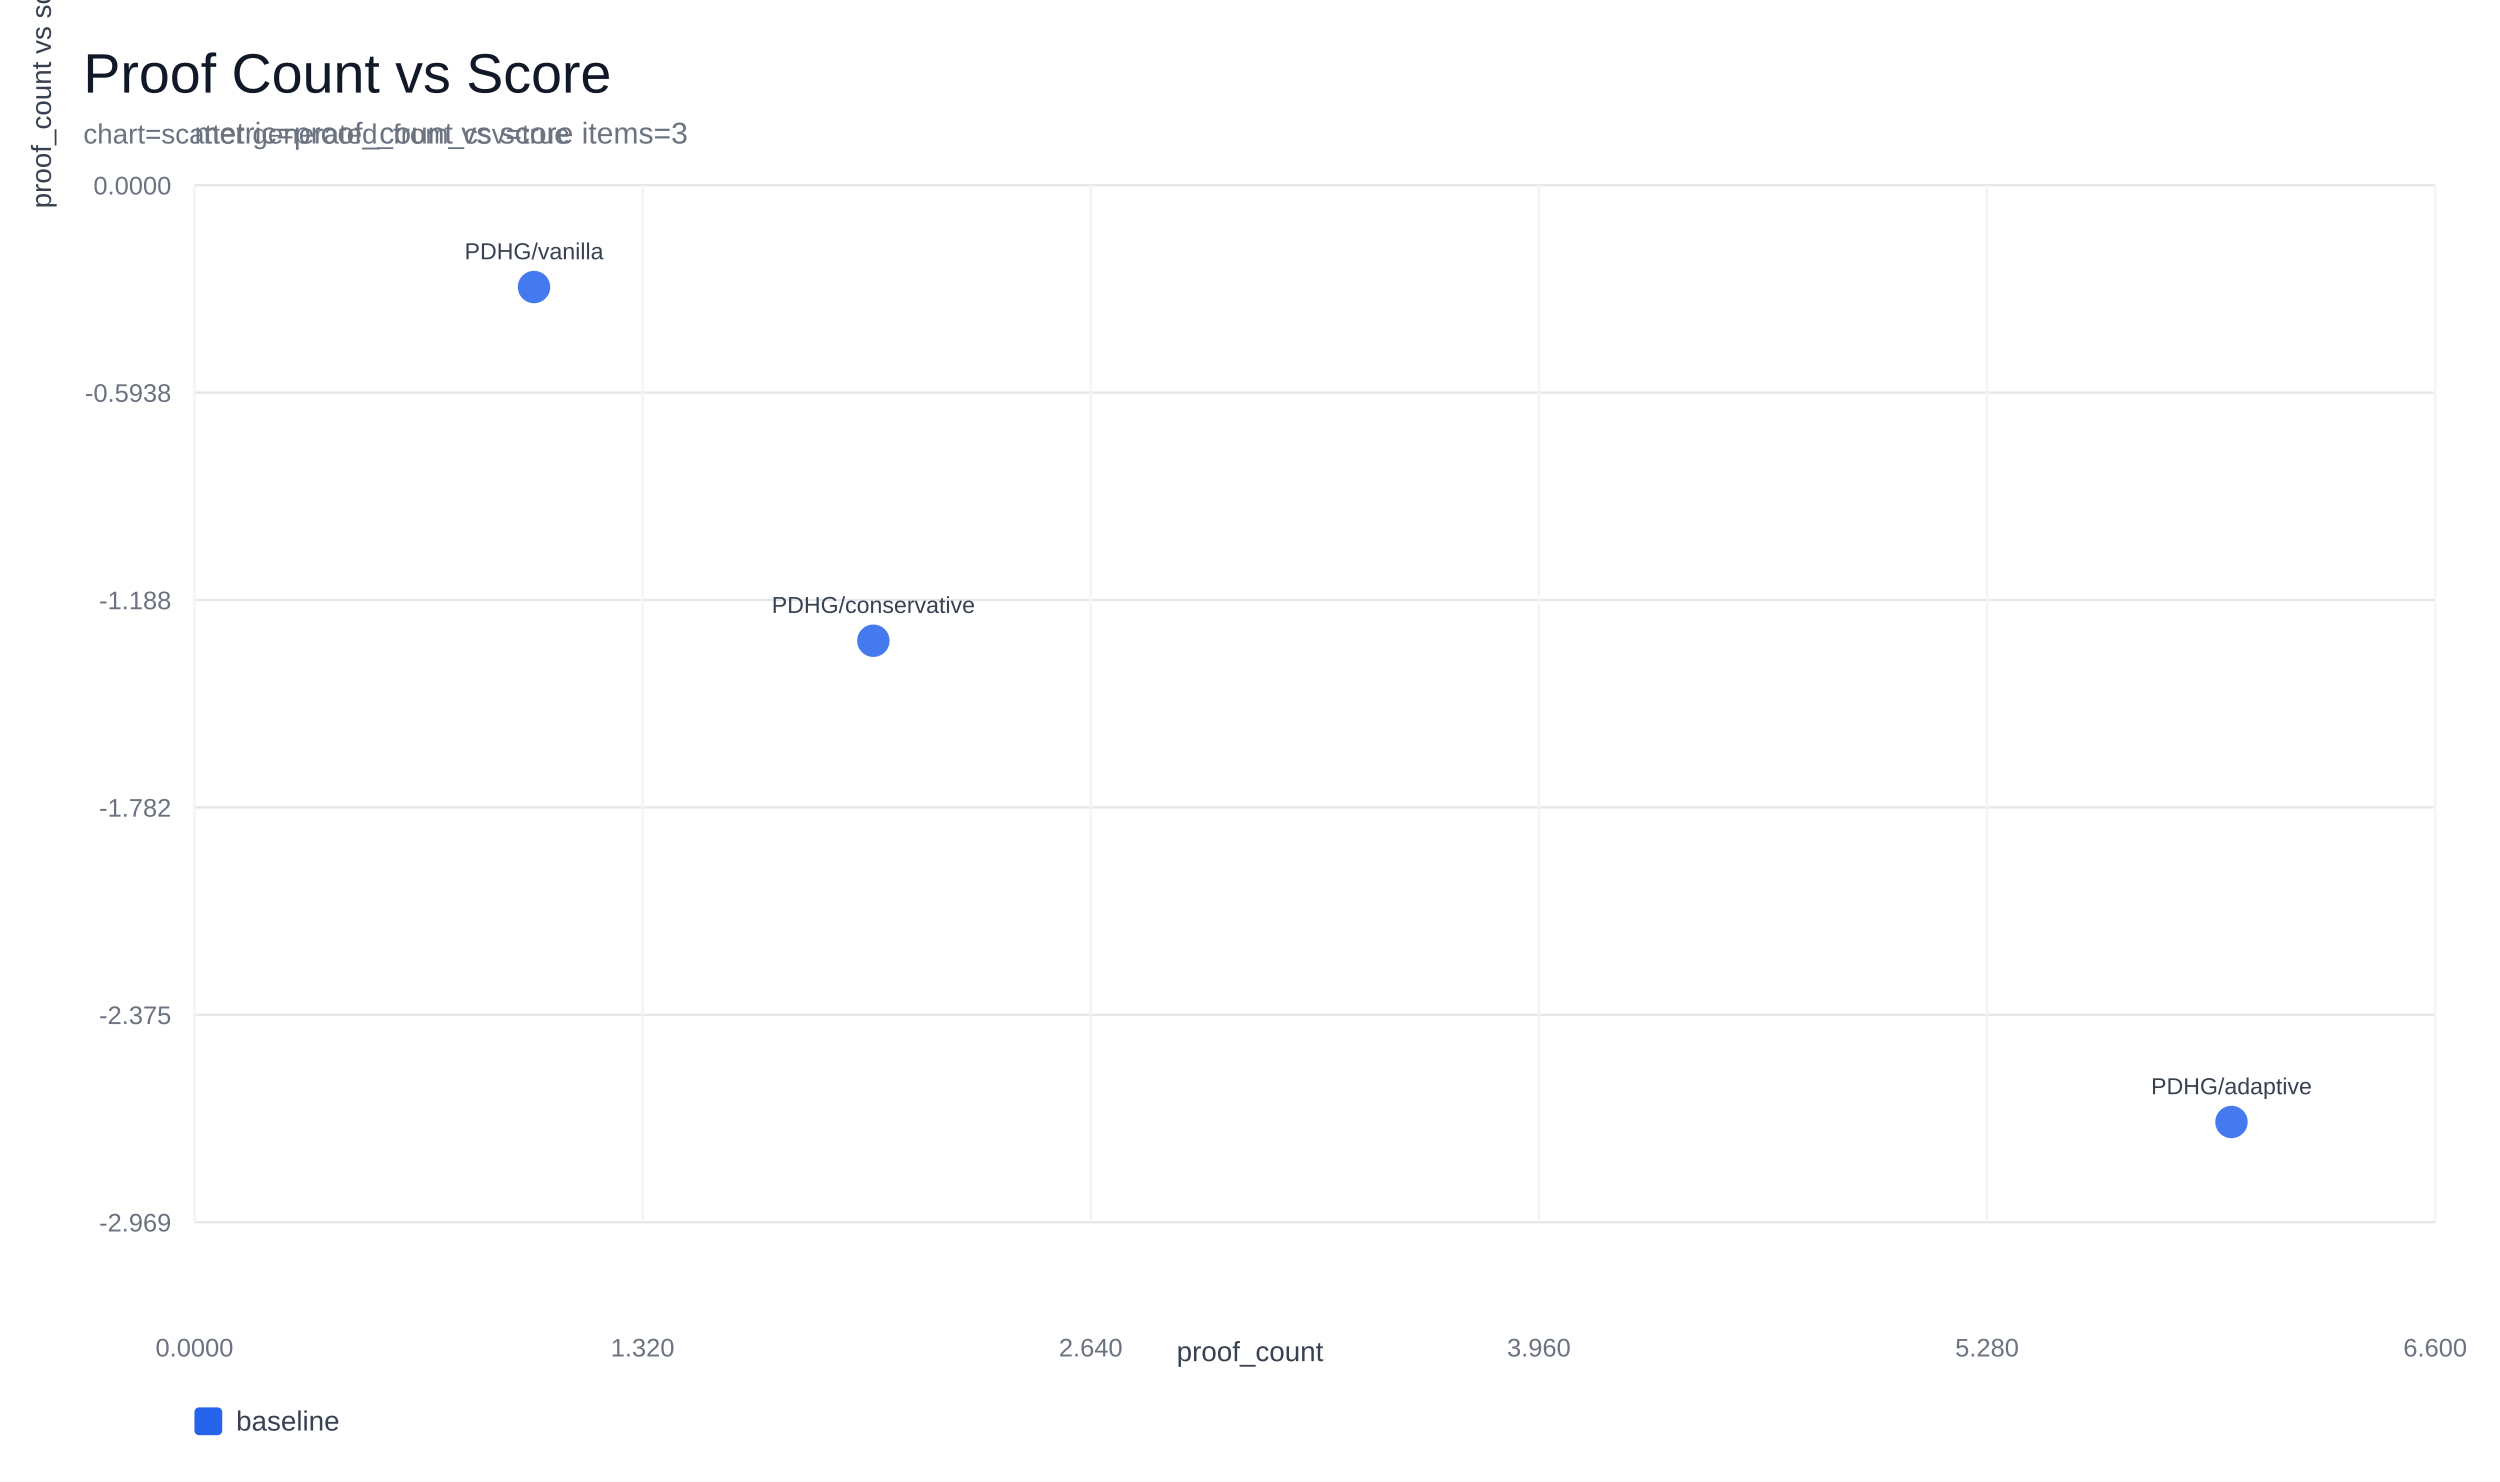
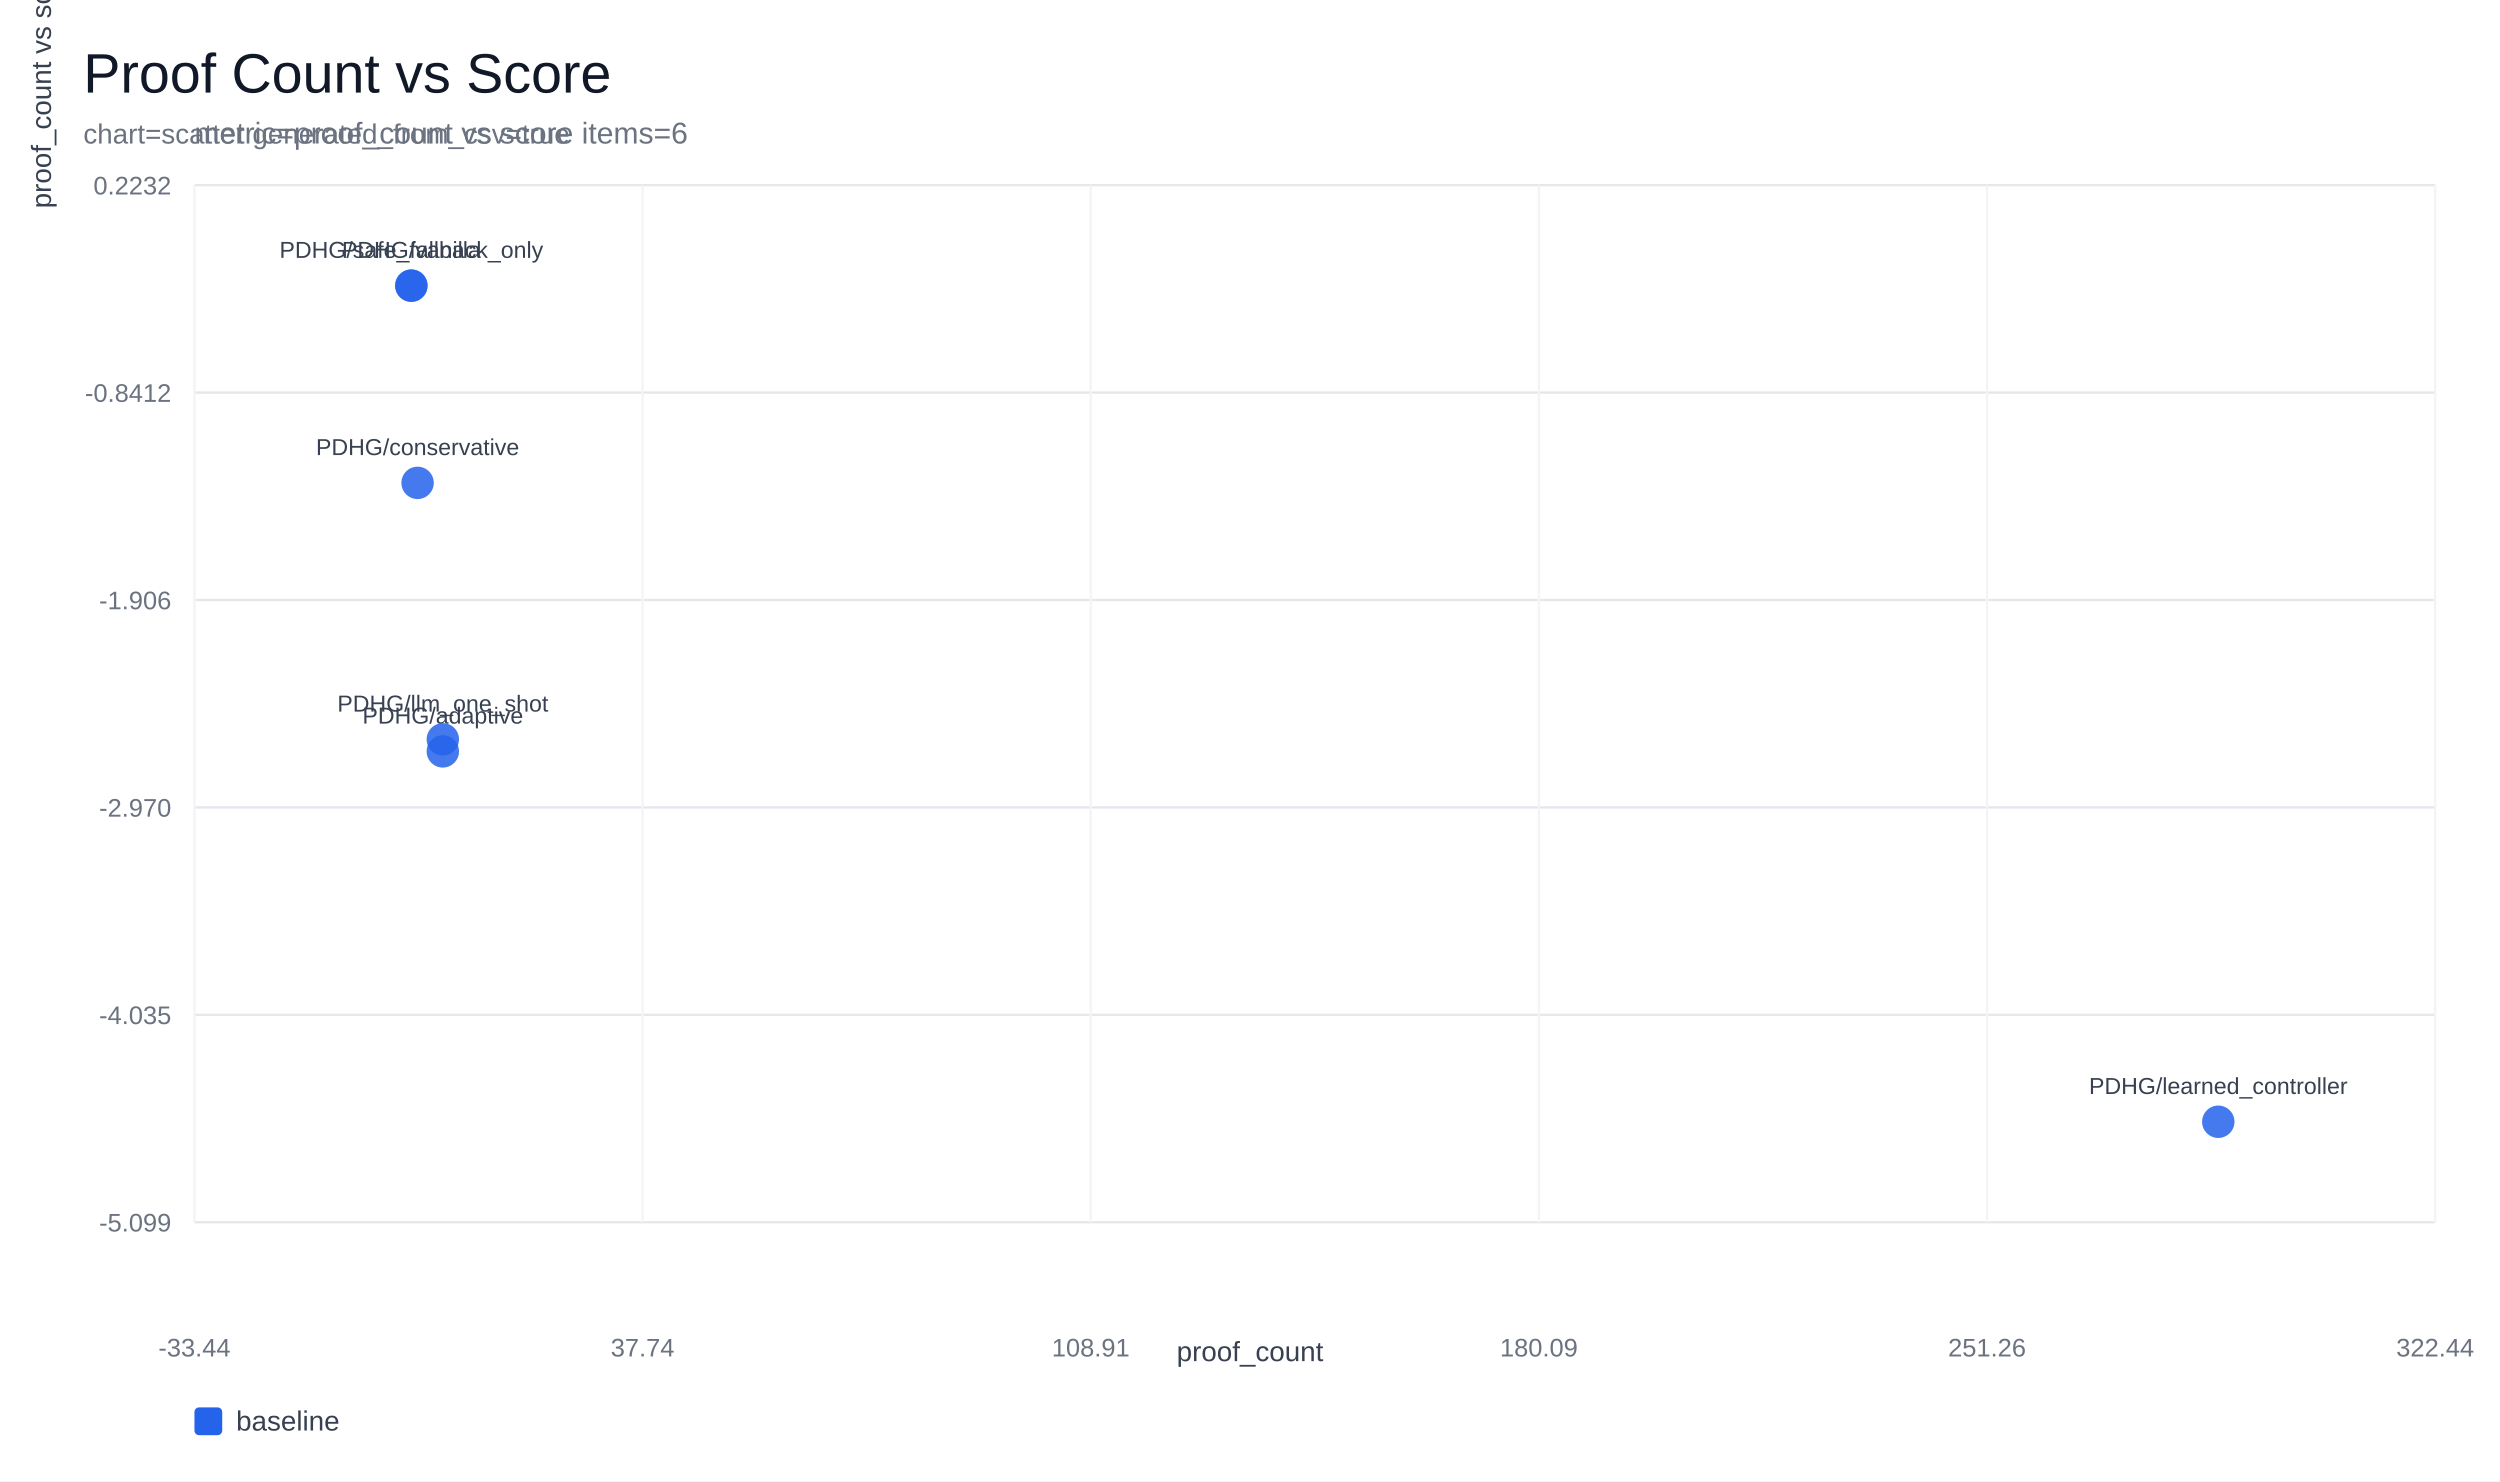
<svg xmlns="http://www.w3.org/2000/svg" width="1080" height="640" viewBox="0 0 1080 640">
  <rect width="100%" height="100%" fill="#ffffff" />
  <text x="36" y="40" font-size="24" font-family="Arial, Helvetica, sans-serif" fill="#111827">Proof Count vs Score</text>
  <text x="36" y="62" font-size="12" font-family="Arial, Helvetica, sans-serif" fill="#6b7280">chart=scatter generated_from_csv=true</text>
  <line x1="84.0" y1="528.0" x2="1052.0" y2="528.0" stroke="#e5e7eb" stroke-width="1.0" />
-   <text x="74.0" y="532.0" font-size="11" font-family="Arial, Helvetica, sans-serif" fill="#6b7280" text-anchor="end">-2.969</text>
+   <text x="74.0" y="532.0" font-size="11" font-family="Arial, Helvetica, sans-serif" fill="#6b7280" text-anchor="end">-5.099</text>
  <line x1="84.0" y1="438.4" x2="1052.0" y2="438.4" stroke="#e5e7eb" stroke-width="1.0" />
-   <text x="74.0" y="442.4" font-size="11" font-family="Arial, Helvetica, sans-serif" fill="#6b7280" text-anchor="end">-2.375</text>
+   <text x="74.0" y="442.4" font-size="11" font-family="Arial, Helvetica, sans-serif" fill="#6b7280" text-anchor="end">-4.035</text>
  <line x1="84.0" y1="348.8" x2="1052.0" y2="348.8" stroke="#e5e7eb" stroke-width="1.0" />
-   <text x="74.0" y="352.8" font-size="11" font-family="Arial, Helvetica, sans-serif" fill="#6b7280" text-anchor="end">-1.782</text>
+   <text x="74.0" y="352.8" font-size="11" font-family="Arial, Helvetica, sans-serif" fill="#6b7280" text-anchor="end">-2.970</text>
  <line x1="84.0" y1="259.2" x2="1052.0" y2="259.2" stroke="#e5e7eb" stroke-width="1.0" />
-   <text x="74.0" y="263.2" font-size="11" font-family="Arial, Helvetica, sans-serif" fill="#6b7280" text-anchor="end">-1.188</text>
+   <text x="74.0" y="263.2" font-size="11" font-family="Arial, Helvetica, sans-serif" fill="#6b7280" text-anchor="end">-1.906</text>
  <line x1="84.0" y1="169.6" x2="1052.0" y2="169.6" stroke="#e5e7eb" stroke-width="1.0" />
-   <text x="74.0" y="173.6" font-size="11" font-family="Arial, Helvetica, sans-serif" fill="#6b7280" text-anchor="end">-0.5938</text>
+   <text x="74.0" y="173.6" font-size="11" font-family="Arial, Helvetica, sans-serif" fill="#6b7280" text-anchor="end">-0.8412</text>
  <line x1="84.0" y1="80.0" x2="1052.0" y2="80.0" stroke="#e5e7eb" stroke-width="1.0" />
-   <text x="74.0" y="84.0" font-size="11" font-family="Arial, Helvetica, sans-serif" fill="#6b7280" text-anchor="end">0.0000</text>
+   <text x="74.0" y="84.0" font-size="11" font-family="Arial, Helvetica, sans-serif" fill="#6b7280" text-anchor="end">0.2232</text>
  <line x1="84.0" y1="80.0" x2="84.0" y2="528.0" stroke="#f3f4f6" stroke-width="1.0" />
-   <text x="84.0" y="586.0" font-size="11" font-family="Arial, Helvetica, sans-serif" fill="#6b7280" text-anchor="middle">0.0000</text>
+   <text x="84.0" y="586.0" font-size="11" font-family="Arial, Helvetica, sans-serif" fill="#6b7280" text-anchor="middle">-33.44</text>
  <line x1="277.6" y1="80.0" x2="277.6" y2="528.0" stroke="#f3f4f6" stroke-width="1.0" />
-   <text x="277.6" y="586.0" font-size="11" font-family="Arial, Helvetica, sans-serif" fill="#6b7280" text-anchor="middle">1.320</text>
+   <text x="277.6" y="586.0" font-size="11" font-family="Arial, Helvetica, sans-serif" fill="#6b7280" text-anchor="middle">37.74</text>
  <line x1="471.2" y1="80.0" x2="471.2" y2="528.0" stroke="#f3f4f6" stroke-width="1.0" />
-   <text x="471.2" y="586.0" font-size="11" font-family="Arial, Helvetica, sans-serif" fill="#6b7280" text-anchor="middle">2.640</text>
+   <text x="471.2" y="586.0" font-size="11" font-family="Arial, Helvetica, sans-serif" fill="#6b7280" text-anchor="middle">108.91</text>
  <line x1="664.8" y1="80.0" x2="664.8" y2="528.0" stroke="#f3f4f6" stroke-width="1.0" />
-   <text x="664.8" y="586.0" font-size="11" font-family="Arial, Helvetica, sans-serif" fill="#6b7280" text-anchor="middle">3.960</text>
+   <text x="664.8" y="586.0" font-size="11" font-family="Arial, Helvetica, sans-serif" fill="#6b7280" text-anchor="middle">180.09</text>
  <line x1="858.4" y1="80.0" x2="858.4" y2="528.0" stroke="#f3f4f6" stroke-width="1.0" />
-   <text x="858.4" y="586.0" font-size="11" font-family="Arial, Helvetica, sans-serif" fill="#6b7280" text-anchor="middle">5.280</text>
+   <text x="858.4" y="586.0" font-size="11" font-family="Arial, Helvetica, sans-serif" fill="#6b7280" text-anchor="middle">251.26</text>
  <line x1="1052.0" y1="80.0" x2="1052.0" y2="528.0" stroke="#f3f4f6" stroke-width="1.0" />
-   <text x="1052.0" y="586.0" font-size="11" font-family="Arial, Helvetica, sans-serif" fill="#6b7280" text-anchor="middle">6.600</text>
-   <circle cx="230.7" cy="124.0" r="7" fill="#2563eb" fill-opacity="0.85" />
-   <text x="230.7" y="112.0" font-size="10" font-family="Arial, Helvetica, sans-serif" fill="#374151" text-anchor="middle">PDHG/vanilla</text>
-   <circle cx="964.0" cy="484.7" r="7" fill="#2563eb" fill-opacity="0.85" />
-   <text x="964.0" y="472.7" font-size="10" font-family="Arial, Helvetica, sans-serif" fill="#374151" text-anchor="middle">PDHG/adaptive</text>
-   <circle cx="377.3" cy="276.8" r="7" fill="#2563eb" fill-opacity="0.85" />
-   <text x="377.3" y="264.8" font-size="10" font-family="Arial, Helvetica, sans-serif" fill="#374151" text-anchor="middle">PDHG/conservative</text>
+   <text x="1052.0" y="586.0" font-size="11" font-family="Arial, Helvetica, sans-serif" fill="#6b7280" text-anchor="middle">322.44</text>
+   <circle cx="177.7" cy="123.4" r="7" fill="#2563eb" fill-opacity="0.85" />
+   <text x="177.7" y="111.4" font-size="10" font-family="Arial, Helvetica, sans-serif" fill="#374151" text-anchor="middle">PDHG/vanilla</text>
+   <circle cx="191.3" cy="324.6" r="7" fill="#2563eb" fill-opacity="0.85" />
+   <text x="191.3" y="312.6" font-size="10" font-family="Arial, Helvetica, sans-serif" fill="#374151" text-anchor="middle">PDHG/adaptive</text>
+   <circle cx="180.4" cy="208.6" r="7" fill="#2563eb" fill-opacity="0.85" />
+   <text x="180.4" y="196.6" font-size="10" font-family="Arial, Helvetica, sans-serif" fill="#374151" text-anchor="middle">PDHG/conservative</text>
+   <circle cx="177.7" cy="123.4" r="7" fill="#2563eb" fill-opacity="0.85" />
+   <text x="177.7" y="111.4" font-size="10" font-family="Arial, Helvetica, sans-serif" fill="#374151" text-anchor="middle">PDHG/safe_fallback_only</text>
+   <circle cx="958.3" cy="484.6" r="7" fill="#2563eb" fill-opacity="0.85" />
+   <text x="958.3" y="472.6" font-size="10" font-family="Arial, Helvetica, sans-serif" fill="#374151" text-anchor="middle">PDHG/learned_controller</text>
+   <circle cx="191.3" cy="319.4" r="7" fill="#2563eb" fill-opacity="0.85" />
+   <text x="191.3" y="307.4" font-size="10" font-family="Arial, Helvetica, sans-serif" fill="#374151" text-anchor="middle">PDHG/llm_one_shot</text>
  <rect x="84" y="608" width="12" height="12" rx="2" fill="#2563eb" />
  <text x="102.0" y="618.0" font-size="12" font-family="Arial, Helvetica, sans-serif" fill="#374151" text-anchor="start">baseline</text>
-   <text x="84" y="62" font-size="13" font-family="Arial, Helvetica, sans-serif" fill="#6b7280">metric=proof_count vs score items=3</text>
+   <text x="84" y="62" font-size="13" font-family="Arial, Helvetica, sans-serif" fill="#6b7280">metric=proof_count vs score items=6</text>
  <text x="22.0" y="90.0" font-size="12" font-family="Arial, Helvetica, sans-serif" fill="#374151" text-anchor="start" transform="rotate(-90 22.0 90.0)">proof_count vs score</text>
  <text x="540.0" y="588.0" font-size="12" font-family="Arial, Helvetica, sans-serif" fill="#374151" text-anchor="middle">proof_count</text>
</svg>
